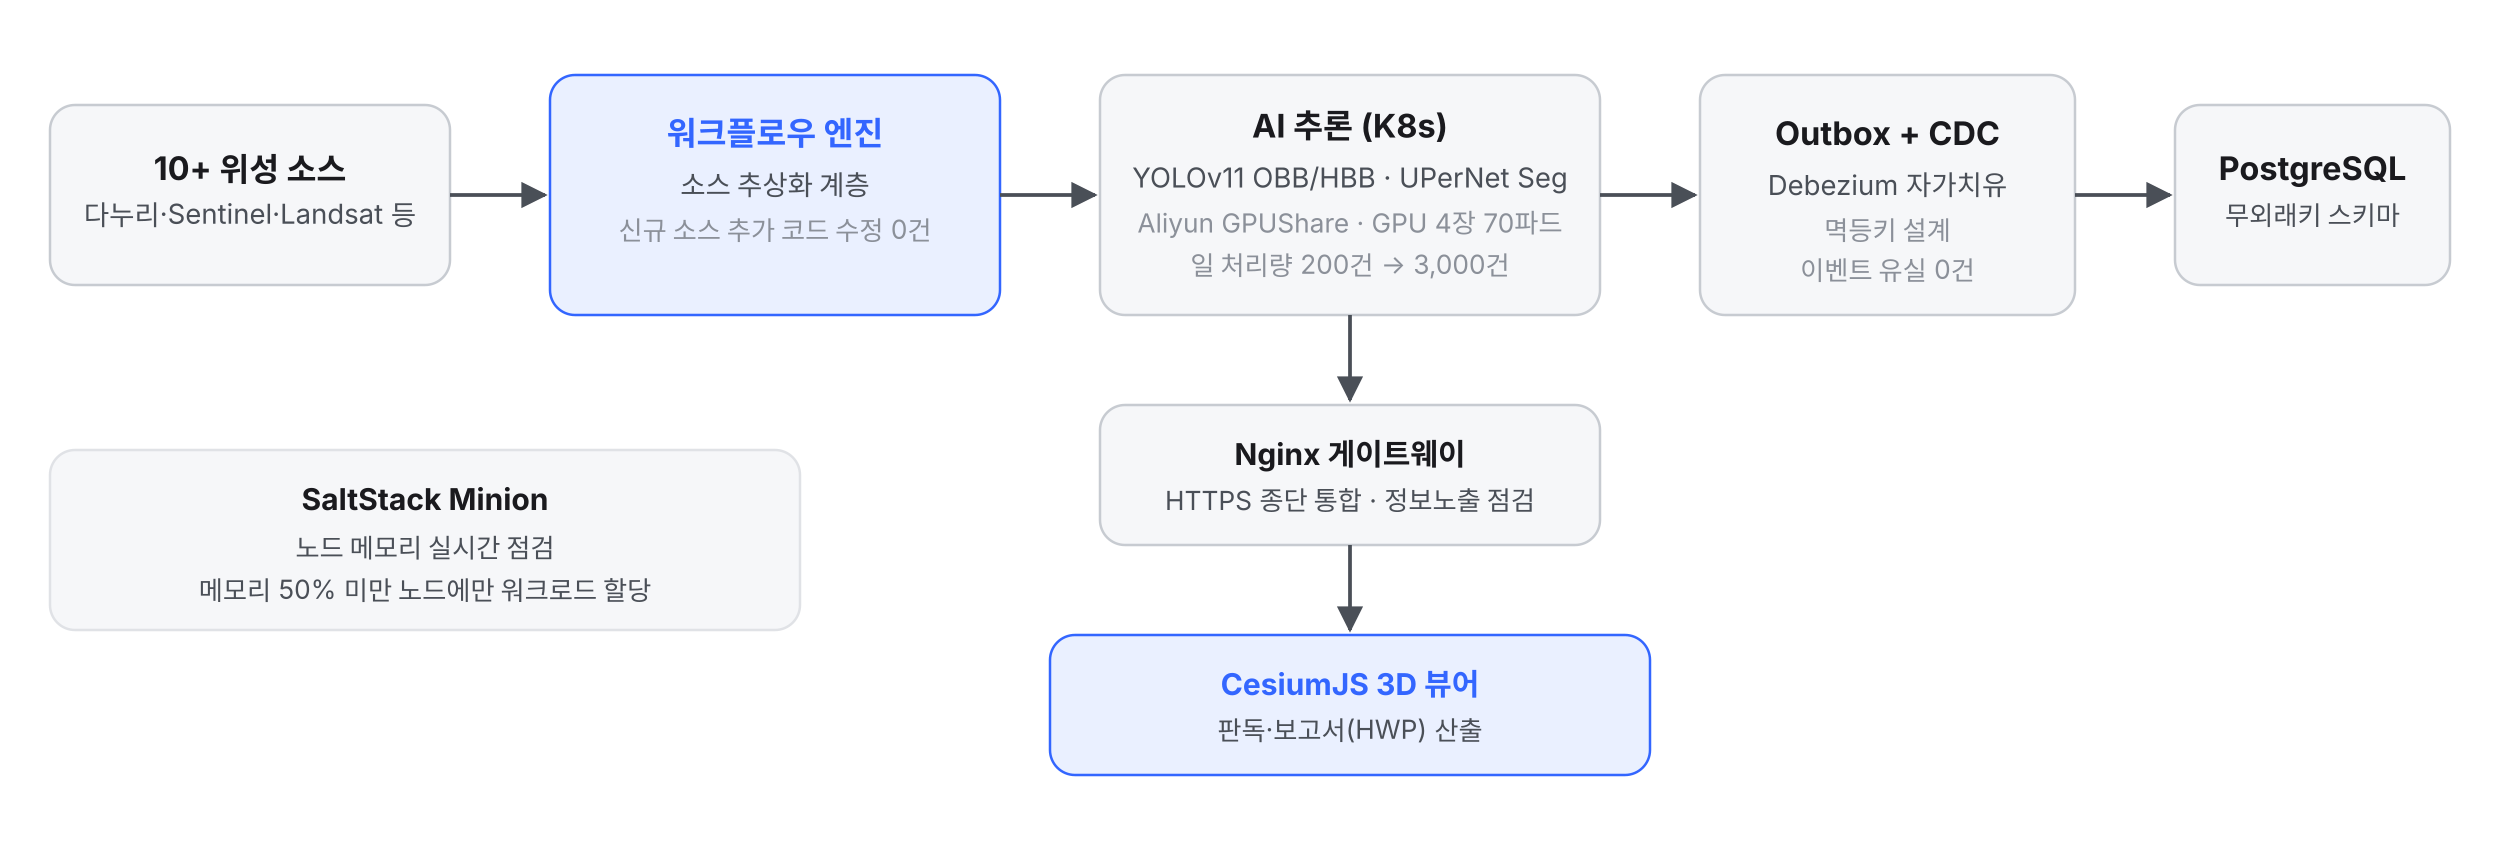
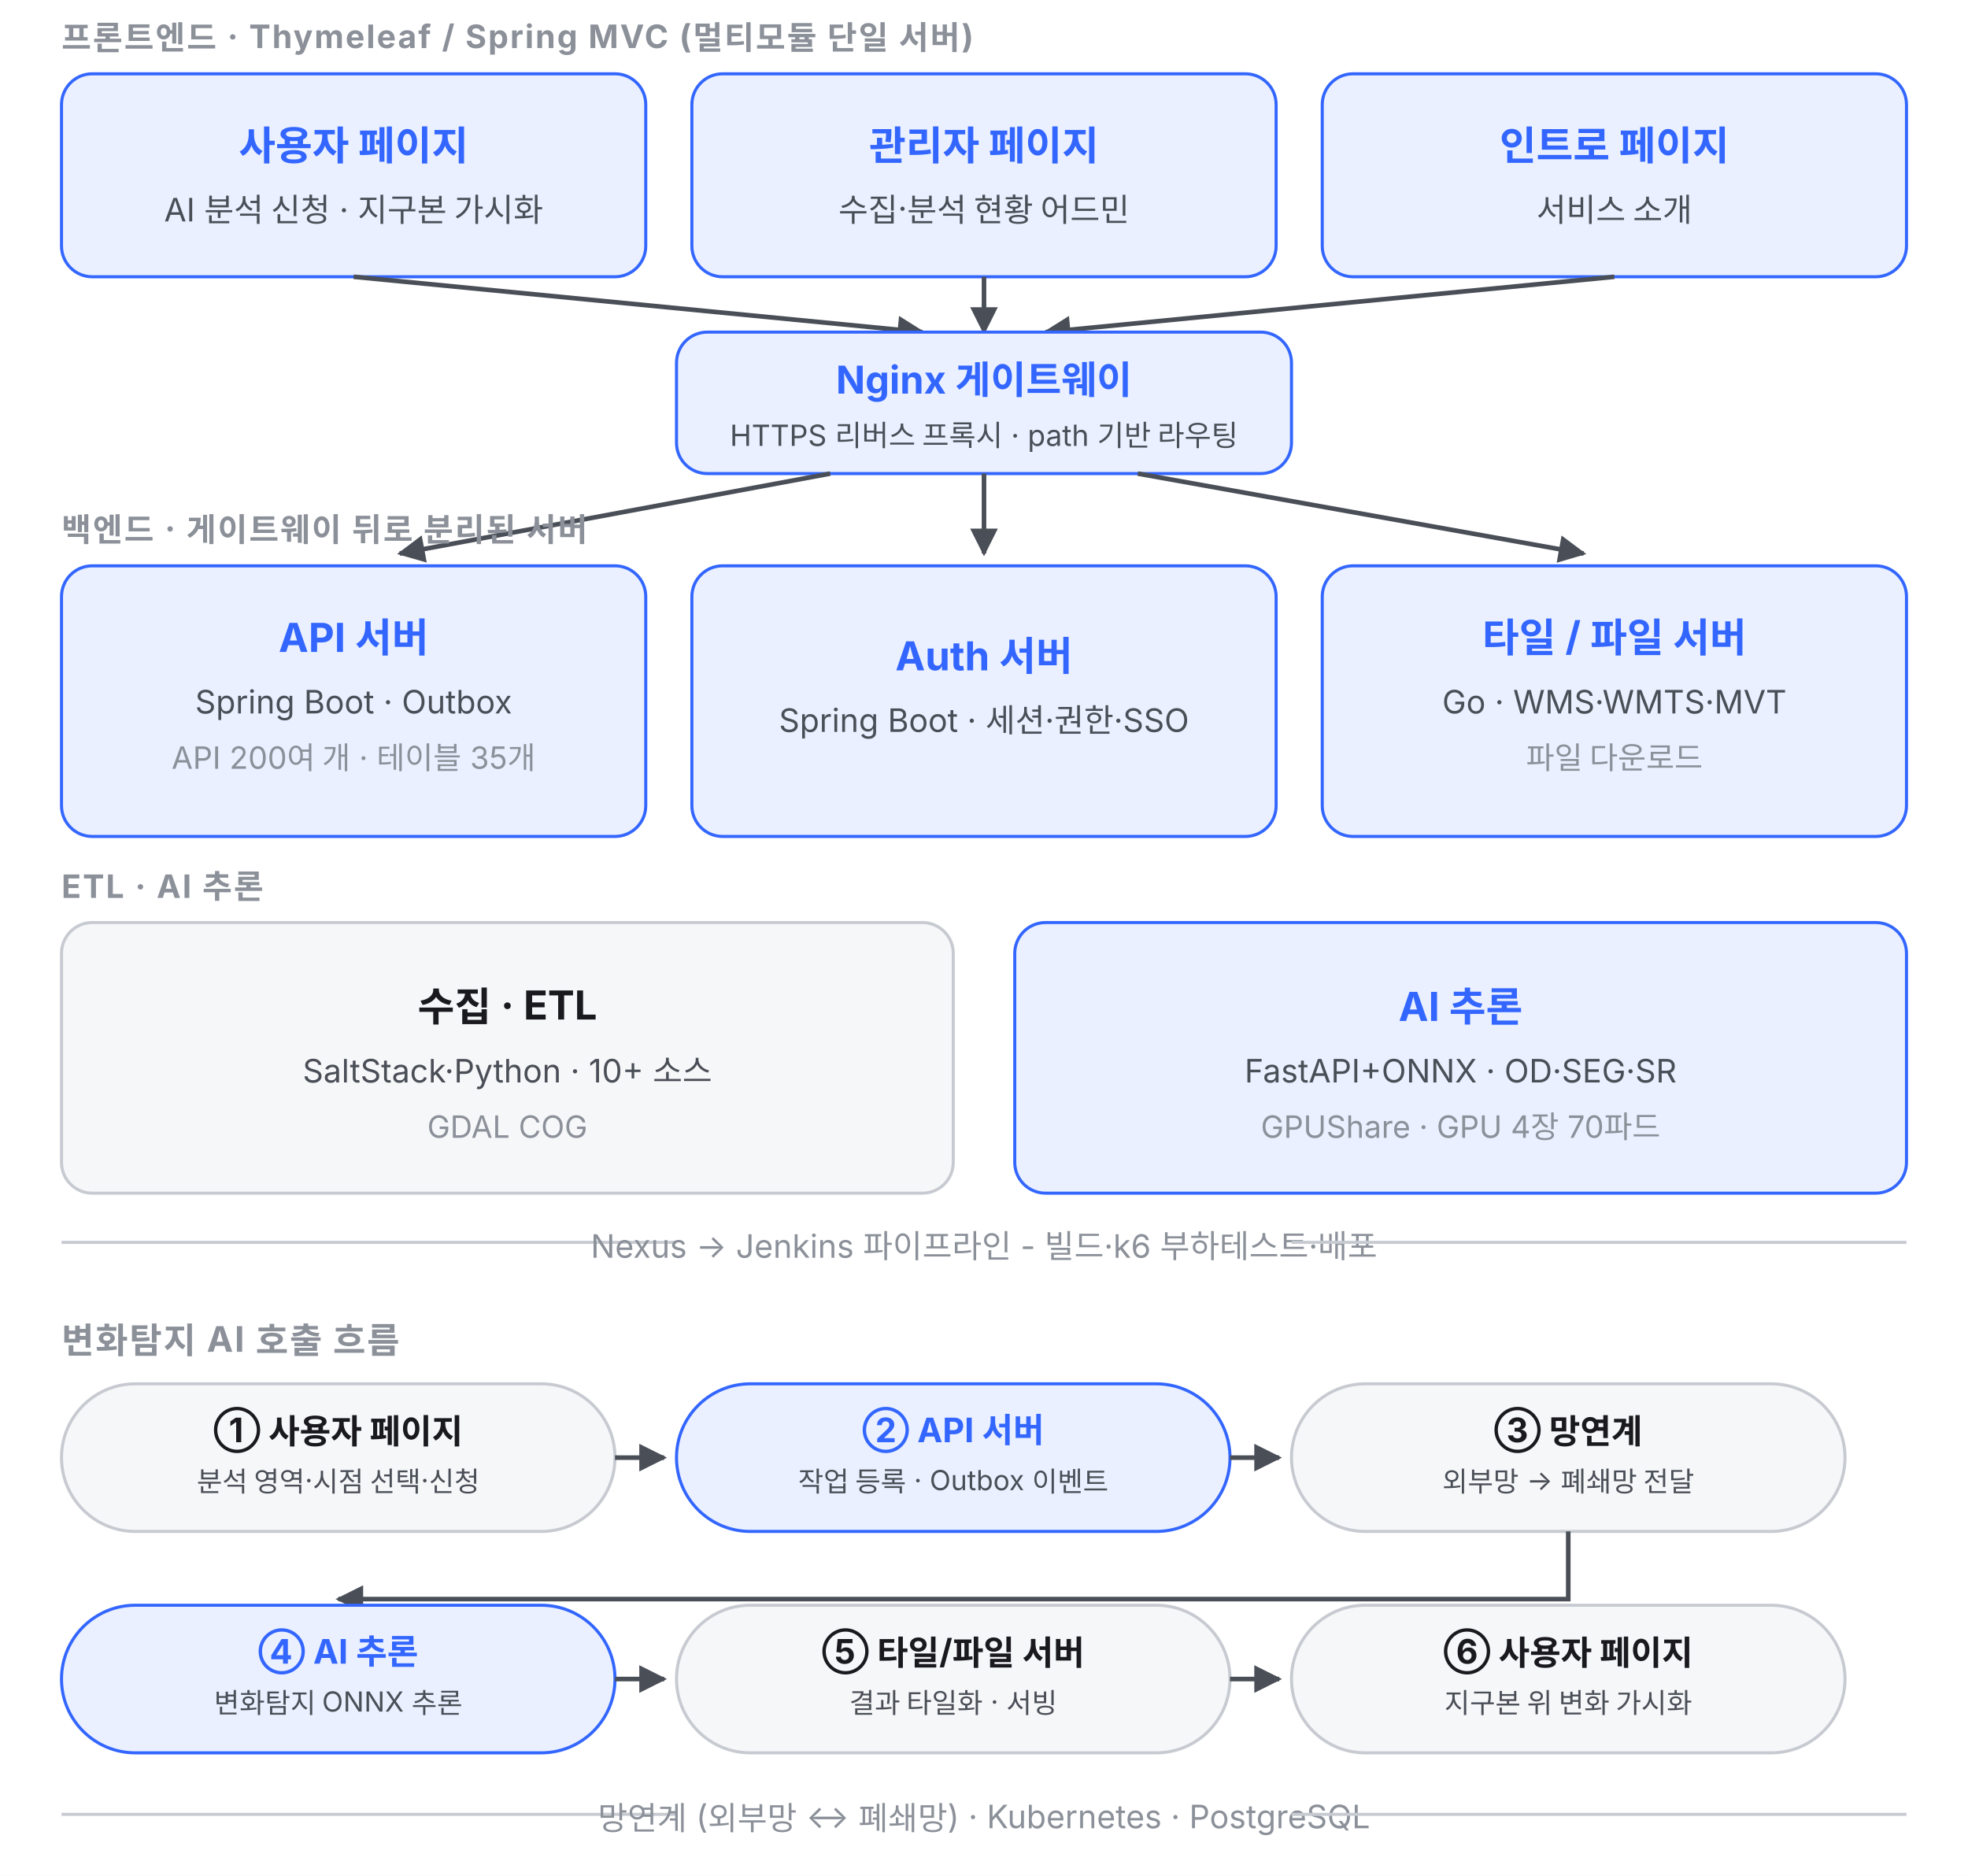
- <svg xmlns="http://www.w3.org/2000/svg" viewBox="0 0 1000 340" font-family="Pretendard, -apple-system, sans-serif">
+ <svg xmlns="http://www.w3.org/2000/svg" viewBox="0 0 640 610" font-family="Pretendard, -apple-system, sans-serif">
  <defs>
-     <marker id="arrow2" viewBox="0 0 10 10" refX="9" refY="5" markerWidth="7" markerHeight="7" orient="auto-start-reverse">
+     <marker id="arrowk" viewBox="0 0 10 10" refX="9" refY="5" markerWidth="6" markerHeight="6" orient="auto-start-reverse">
      <path d="M0,0 L10,5 L0,10 z" fill="#4a4f57" />
    </marker>
  </defs>
-   <rect width="1000" height="340" fill="#ffffff" />
-   <g font-size="13" fill="#1a1a1e">
-     <rect x="20" y="42" width="160" height="72" rx="10" fill="#f6f7f9" stroke="#c7cbd1" />
-     <text x="100" y="72" text-anchor="middle" font-weight="700">10+ 위성 소스</text>
-     <text x="100" y="90" text-anchor="middle" font-size="11" fill="#4a4f57">다누리·Sentinel·Landsat 등</text>
-     <line x1="180" y1="78" x2="218" y2="78" stroke="#4a4f57" stroke-width="1.5" marker-end="url(#arrow2)" />
-     <rect x="220" y="30" width="180" height="96" rx="10" fill="#eaf0ff" stroke="#3366ff" />
-     <text x="310" y="58" text-anchor="middle" font-weight="700" fill="#3366ff">워크플로우 엔진</text>
-     <text x="310" y="78" text-anchor="middle" font-size="11" fill="#4a4f57">소스 추상화 계층</text>
-     <text x="310" y="96" text-anchor="middle" font-size="10.5" fill="#8b9099">신규 소스 추가 코드 수정 0건</text>
-     <line x1="400" y1="78" x2="438" y2="78" stroke="#4a4f57" stroke-width="1.5" marker-end="url(#arrow2)" />
-     <rect x="440" y="30" width="200" height="96" rx="10" fill="#f6f7f9" stroke="#c7cbd1" />
-     <text x="540" y="55" text-anchor="middle" font-weight="700">AI 추론 (K8s)</text>
-     <text x="540" y="75" text-anchor="middle" font-size="11" fill="#4a4f57">YOLOv11 OBB/HBB · UPerNet Seg</text>
-     <text x="540" y="93" text-anchor="middle" font-size="10.5" fill="#8b9099">Aliyun GPUShare · GPU 4장 70파드</text>
-     <text x="540" y="110" text-anchor="middle" font-size="10.5" fill="#8b9099">일 처리량 200건 → 3,000건</text>
-     <line x1="640" y1="78" x2="678" y2="78" stroke="#4a4f57" stroke-width="1.5" marker-end="url(#arrow2)" />
-     <rect x="680" y="30" width="150" height="96" rx="10" fill="#f6f7f9" stroke="#c7cbd1" />
-     <text x="755" y="58" text-anchor="middle" font-weight="700">Outbox + CDC</text>
-     <text x="755" y="78" text-anchor="middle" font-size="11" fill="#4a4f57">Debezium 자가치유</text>
-     <text x="755" y="96" text-anchor="middle" font-size="10.5" fill="#8b9099">멱등키 설계</text>
-     <text x="755" y="112" text-anchor="middle" font-size="10.5" fill="#8b9099">이벤트 유실 0건</text>
-     <line x1="830" y1="78" x2="868" y2="78" stroke="#4a4f57" stroke-width="1.5" marker-end="url(#arrow2)" />
-     <rect x="870" y="42" width="110" height="72" rx="10" fill="#f6f7f9" stroke="#c7cbd1" />
-     <text x="925" y="72" text-anchor="middle" font-weight="700">PostgreSQL</text>
-     <text x="925" y="90" text-anchor="middle" font-size="10.5" fill="#4a4f57">무외래키 스키마</text>
+   <rect width="640" height="610" fill="#ffffff" />
+   <text x="20" y="16" font-size="10.5" font-weight="700" fill="#8b9099" letter-spacing="0.05em">프론트엔드 · Thymeleaf / Spring MVC (멀티모듈 단일 서버)</text>
+   <g fill="#1a1a1e">
+     <rect x="20" y="24" width="190" height="66" rx="10" fill="#eaf0ff" stroke="#3366ff" />
+     <text x="115" y="52" text-anchor="middle" font-size="13" font-weight="700" fill="#3366ff">사용자 페이지</text>
+     <text x="115" y="72" text-anchor="middle" font-size="10.5" fill="#4a4f57">AI 분석 신청 · 지구본 가시화</text>
+     <rect x="225" y="24" width="190" height="66" rx="10" fill="#eaf0ff" stroke="#3366ff" />
+     <text x="320" y="52" text-anchor="middle" font-size="13" font-weight="700" fill="#3366ff">관리자 페이지</text>
+     <text x="320" y="72" text-anchor="middle" font-size="10.5" fill="#4a4f57">수집·분석 현황 어드민</text>
+     <rect x="430" y="24" width="190" height="66" rx="10" fill="#eaf0ff" stroke="#3366ff" />
+     <text x="525" y="52" text-anchor="middle" font-size="13" font-weight="700" fill="#3366ff">인트로 페이지</text>
+     <text x="525" y="72" text-anchor="middle" font-size="10.5" fill="#4a4f57">서비스 소개</text>
  </g>
-   <g font-size="12" fill="#1a1a1e">
-     <line x1="540" y1="126" x2="540" y2="160" stroke="#4a4f57" stroke-width="1.5" marker-end="url(#arrow2)" />
-     <rect x="440" y="162" width="200" height="56" rx="10" fill="#f6f7f9" stroke="#c7cbd1" />
-     <text x="540" y="186" text-anchor="middle" font-weight="700">Nginx 게이트웨이</text>
-     <text x="540" y="204" text-anchor="middle" font-size="10.5" fill="#4a4f57">HTTPS 종단 통합 · 정보노출 점검</text>
-     <line x1="540" y1="218" x2="540" y2="252" stroke="#4a4f57" stroke-width="1.5" marker-end="url(#arrow2)" />
-     <rect x="420" y="254" width="240" height="56" rx="10" fill="#eaf0ff" stroke="#3366ff" />
-     <text x="540" y="278" text-anchor="middle" font-weight="700" fill="#3366ff">CesiumJS 3D 뷰어</text>
-     <text x="540" y="296" text-anchor="middle" font-size="10.5" fill="#4a4f57">판독·보고서(HWP) 산출</text>
+   <line x1="115" y1="90" x2="300" y2="108" stroke="#4a4f57" stroke-width="1.5" marker-end="url(#arrowk)" />
+   <line x1="320" y1="90" x2="320" y2="108" stroke="#4a4f57" stroke-width="1.5" marker-end="url(#arrowk)" />
+   <line x1="525" y1="90" x2="340" y2="108" stroke="#4a4f57" stroke-width="1.5" marker-end="url(#arrowk)" />
+   <g fill="#1a1a1e">
+     <rect x="220" y="108" width="200" height="46" rx="10" fill="#eaf0ff" stroke="#3366ff" />
+     <text x="320" y="128" text-anchor="middle" font-size="12.5" font-weight="700" fill="#3366ff">Nginx 게이트웨이</text>
+     <text x="320" y="145" text-anchor="middle" font-size="9.5" fill="#4a4f57">HTTPS 리버스 프록시 · path 기반 라우팅</text>
  </g>
-   <g font-size="12" fill="#1a1a1e">
-     <rect x="20" y="180" width="300" height="72" rx="10" fill="#f6f7f9" stroke="#e0e2e6" />
-     <text x="170" y="204" text-anchor="middle" font-weight="700">SaltStack Minion</text>
-     <text x="170" y="223" text-anchor="middle" font-size="10.5" fill="#4a4f57">노드 메모리 실시간 점검</text>
-     <text x="170" y="240" text-anchor="middle" font-size="10.5" fill="#4a4f57">메모리 50% 미만 노드에만 워크로드 할당</text>
+   <line x1="270" y1="154" x2="130" y2="180" stroke="#4a4f57" stroke-width="1.5" marker-end="url(#arrowk)" />
+   <line x1="320" y1="154" x2="320" y2="180" stroke="#4a4f57" stroke-width="1.5" marker-end="url(#arrowk)" />
+   <line x1="370" y1="154" x2="515" y2="180" stroke="#4a4f57" stroke-width="1.5" marker-end="url(#arrowk)" />
+   <text x="20" y="176" font-size="10.5" font-weight="700" fill="#8b9099" letter-spacing="0.05em">백엔드 · 게이트웨이 뒤로 분리된 서버</text>
+   <g fill="#1a1a1e">
+     <rect x="20" y="184" width="190" height="88" rx="10" fill="#eaf0ff" stroke="#3366ff" />
+     <text x="115" y="212" text-anchor="middle" font-size="13" font-weight="700" fill="#3366ff">API 서버</text>
+     <text x="115" y="232" text-anchor="middle" font-size="10.5" fill="#4a4f57">Spring Boot · Outbox</text>
+     <text x="115" y="250" text-anchor="middle" font-size="10" fill="#8b9099">API 200여 개 · 테이블 35개</text>
+     <rect x="225" y="184" width="190" height="88" rx="10" fill="#eaf0ff" stroke="#3366ff" />
+     <text x="320" y="218" text-anchor="middle" font-size="13" font-weight="700" fill="#3366ff">Auth 서버</text>
+     <text x="320" y="238" text-anchor="middle" font-size="10.5" fill="#4a4f57">Spring Boot · 세션·권한·SSO</text>
+     <rect x="430" y="184" width="190" height="88" rx="10" fill="#eaf0ff" stroke="#3366ff" />
+     <text x="525" y="212" text-anchor="middle" font-size="13" font-weight="700" fill="#3366ff">타일 / 파일 서버</text>
+     <text x="525" y="232" text-anchor="middle" font-size="10.5" fill="#4a4f57">Go · WMS·WMTS·MVT</text>
+     <text x="525" y="250" text-anchor="middle" font-size="10" fill="#8b9099">파일 다운로드</text>
  </g>
+   <text x="20" y="292" font-size="10.5" font-weight="700" fill="#8b9099" letter-spacing="0.05em">ETL · AI 추론</text>
+   <g fill="#1a1a1e">
+     <rect x="20" y="300" width="290" height="88" rx="10" fill="#f6f7f9" stroke="#c7cbd1" />
+     <text x="165" y="332" text-anchor="middle" font-size="13" font-weight="700">수집 · ETL</text>
+     <text x="165" y="352" text-anchor="middle" font-size="10.5" fill="#4a4f57">SaltStack·Python · 10+ 소스</text>
+     <text x="165" y="370" text-anchor="middle" font-size="10" fill="#8b9099">GDAL COG</text>
+     <rect x="330" y="300" width="290" height="88" rx="10" fill="#eaf0ff" stroke="#3366ff" />
+     <text x="475" y="332" text-anchor="middle" font-size="13" font-weight="700" fill="#3366ff">AI 추론</text>
+     <text x="475" y="352" text-anchor="middle" font-size="10.5" fill="#4a4f57">FastAPI+ONNX · OD·SEG·SR</text>
+     <text x="475" y="370" text-anchor="middle" font-size="10" fill="#8b9099">GPUShare · GPU 4장 70파드</text>
+   </g>
+   <line x1="20" y1="404" x2="220" y2="404" stroke="#c7cbd1" />
+   <text x="320" y="409" text-anchor="middle" font-size="10.5" fill="#8b9099">Nexus → Jenkins 파이프라인 - 빌드·k6 부하테스트·배포</text>
+   <line x1="420" y1="404" x2="620" y2="404" stroke="#c7cbd1" />
+   <text x="20" y="440" font-size="11.5" font-weight="700" fill="#8b9099" letter-spacing="0.04em">변화탐지 AI 호출 흐름</text>
+   <g fill="#1a1a1e">
+     <rect x="20" y="450" width="180" height="48" rx="24" fill="#f6f7f9" stroke="#c7cbd1" />
+     <text x="110" y="469" text-anchor="middle" font-size="11" font-weight="700">① 사용자 페이지</text>
+     <text x="110" y="485" text-anchor="middle" font-size="9" fill="#4a4f57">분석 영역·시점 선택·신청</text>
+     <line x1="200" y1="474" x2="216" y2="474" stroke="#4a4f57" stroke-width="1.5" marker-end="url(#arrowk)" />
+     <rect x="220" y="450" width="180" height="48" rx="24" fill="#eaf0ff" stroke="#3366ff" />
+     <text x="310" y="469" text-anchor="middle" font-size="11" font-weight="700" fill="#3366ff">② API 서버</text>
+     <text x="310" y="485" text-anchor="middle" font-size="9" fill="#4a4f57">작업 등록 · Outbox 이벤트</text>
+     <line x1="400" y1="474" x2="416" y2="474" stroke="#4a4f57" stroke-width="1.5" marker-end="url(#arrowk)" />
+     <rect x="420" y="450" width="180" height="48" rx="24" fill="#f6f7f9" stroke="#c7cbd1" />
+     <text x="510" y="469" text-anchor="middle" font-size="11" font-weight="700">③ 망연계</text>
+     <text x="510" y="485" text-anchor="middle" font-size="9" fill="#4a4f57">외부망 → 폐쇄망 전달</text>
+   </g>
+   <path d="M510,498 L510,520 L110,520" fill="none" stroke="#4a4f57" stroke-width="1.5" marker-end="url(#arrowk)" />
+   <g fill="#1a1a1e">
+     <rect x="20" y="522" width="180" height="48" rx="24" fill="#eaf0ff" stroke="#3366ff" />
+     <text x="110" y="541" text-anchor="middle" font-size="11" font-weight="700" fill="#3366ff">④ AI 추론</text>
+     <text x="110" y="557" text-anchor="middle" font-size="9" fill="#4a4f57">변화탐지 ONNX 추론</text>
+     <line x1="200" y1="546" x2="216" y2="546" stroke="#4a4f57" stroke-width="1.5" marker-end="url(#arrowk)" />
+     <rect x="220" y="522" width="180" height="48" rx="24" fill="#f6f7f9" stroke="#c7cbd1" />
+     <text x="310" y="541" text-anchor="middle" font-size="11" font-weight="700">⑤ 타일/파일 서버</text>
+     <text x="310" y="557" text-anchor="middle" font-size="9" fill="#4a4f57">결과 타일화 · 서빙</text>
+     <line x1="400" y1="546" x2="416" y2="546" stroke="#4a4f57" stroke-width="1.5" marker-end="url(#arrowk)" />
+     <rect x="420" y="522" width="180" height="48" rx="24" fill="#f6f7f9" stroke="#c7cbd1" />
+     <text x="510" y="541" text-anchor="middle" font-size="11" font-weight="700">⑥ 사용자 페이지</text>
+     <text x="510" y="557" text-anchor="middle" font-size="9" fill="#4a4f57">지구본 위 변화 가시화</text>
+   </g>
+   <line x1="20" y1="590" x2="220" y2="590" stroke="#c7cbd1" />
+   <text x="320" y="595" text-anchor="middle" font-size="10.5" fill="#8b9099">망연계 (외부망 ↔ 폐쇄망) · Kubernetes · PostgreSQL</text>
+   <line x1="420" y1="590" x2="620" y2="590" stroke="#c7cbd1" />
</svg>
